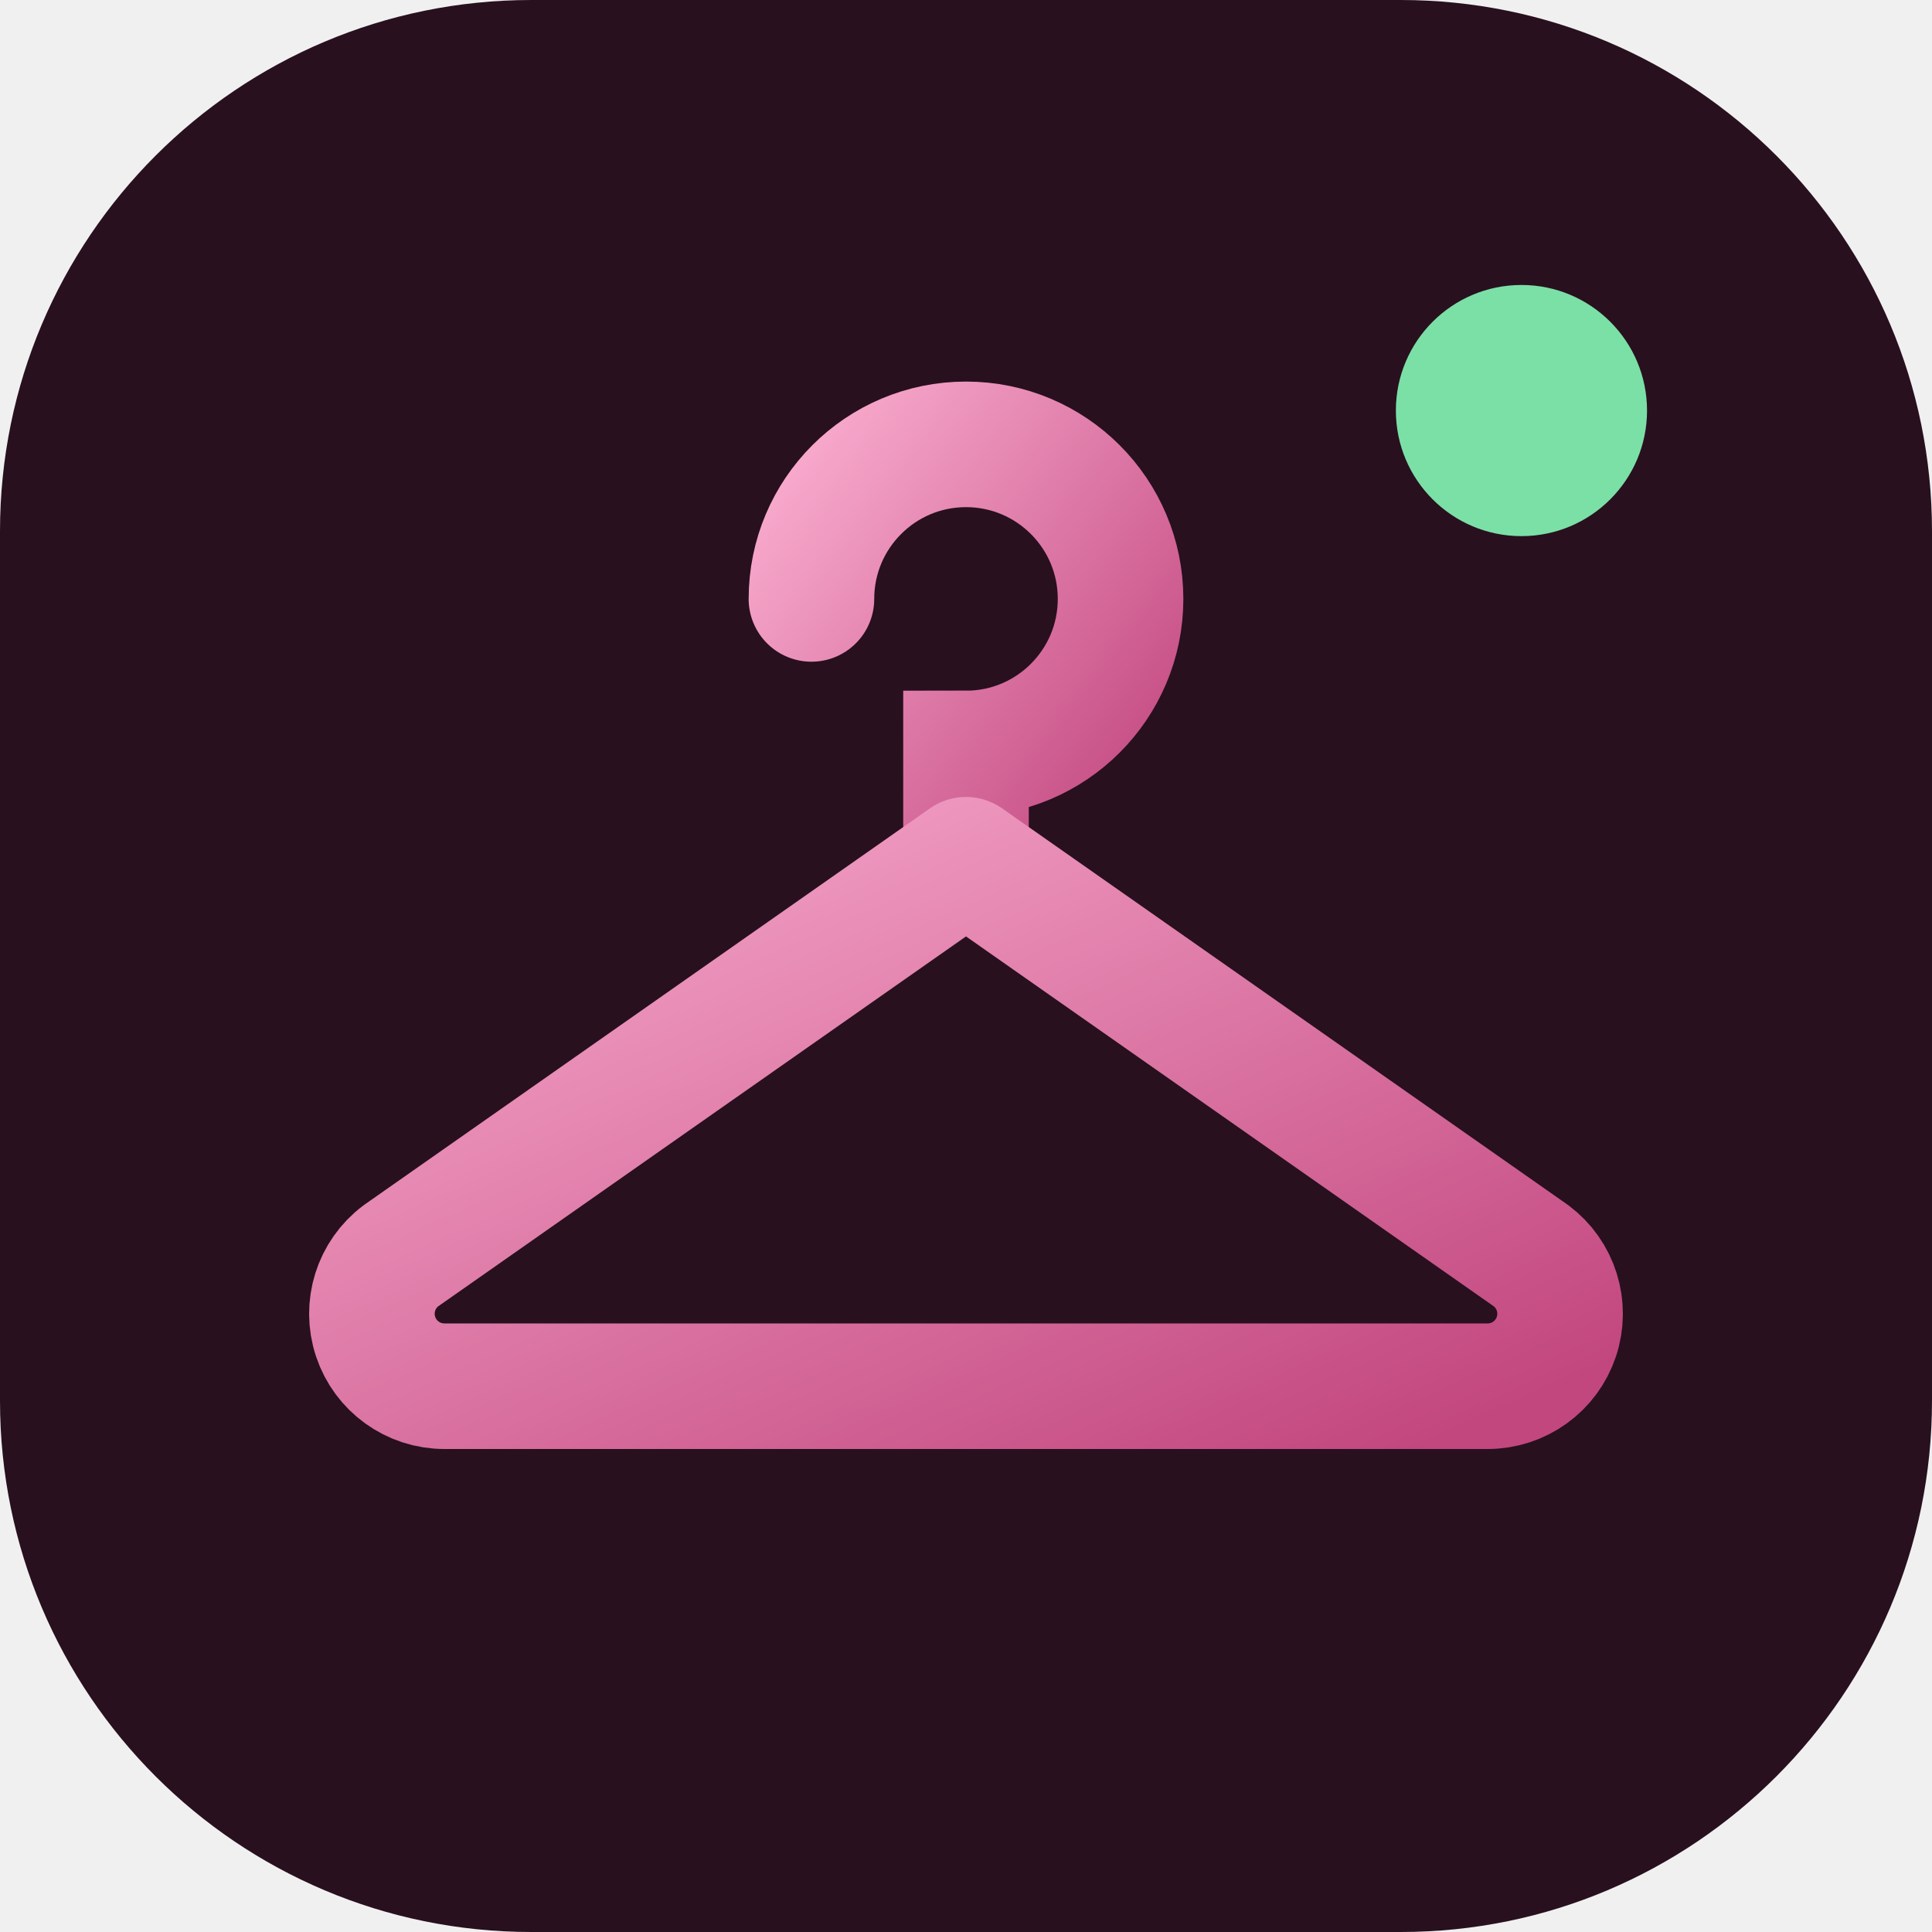
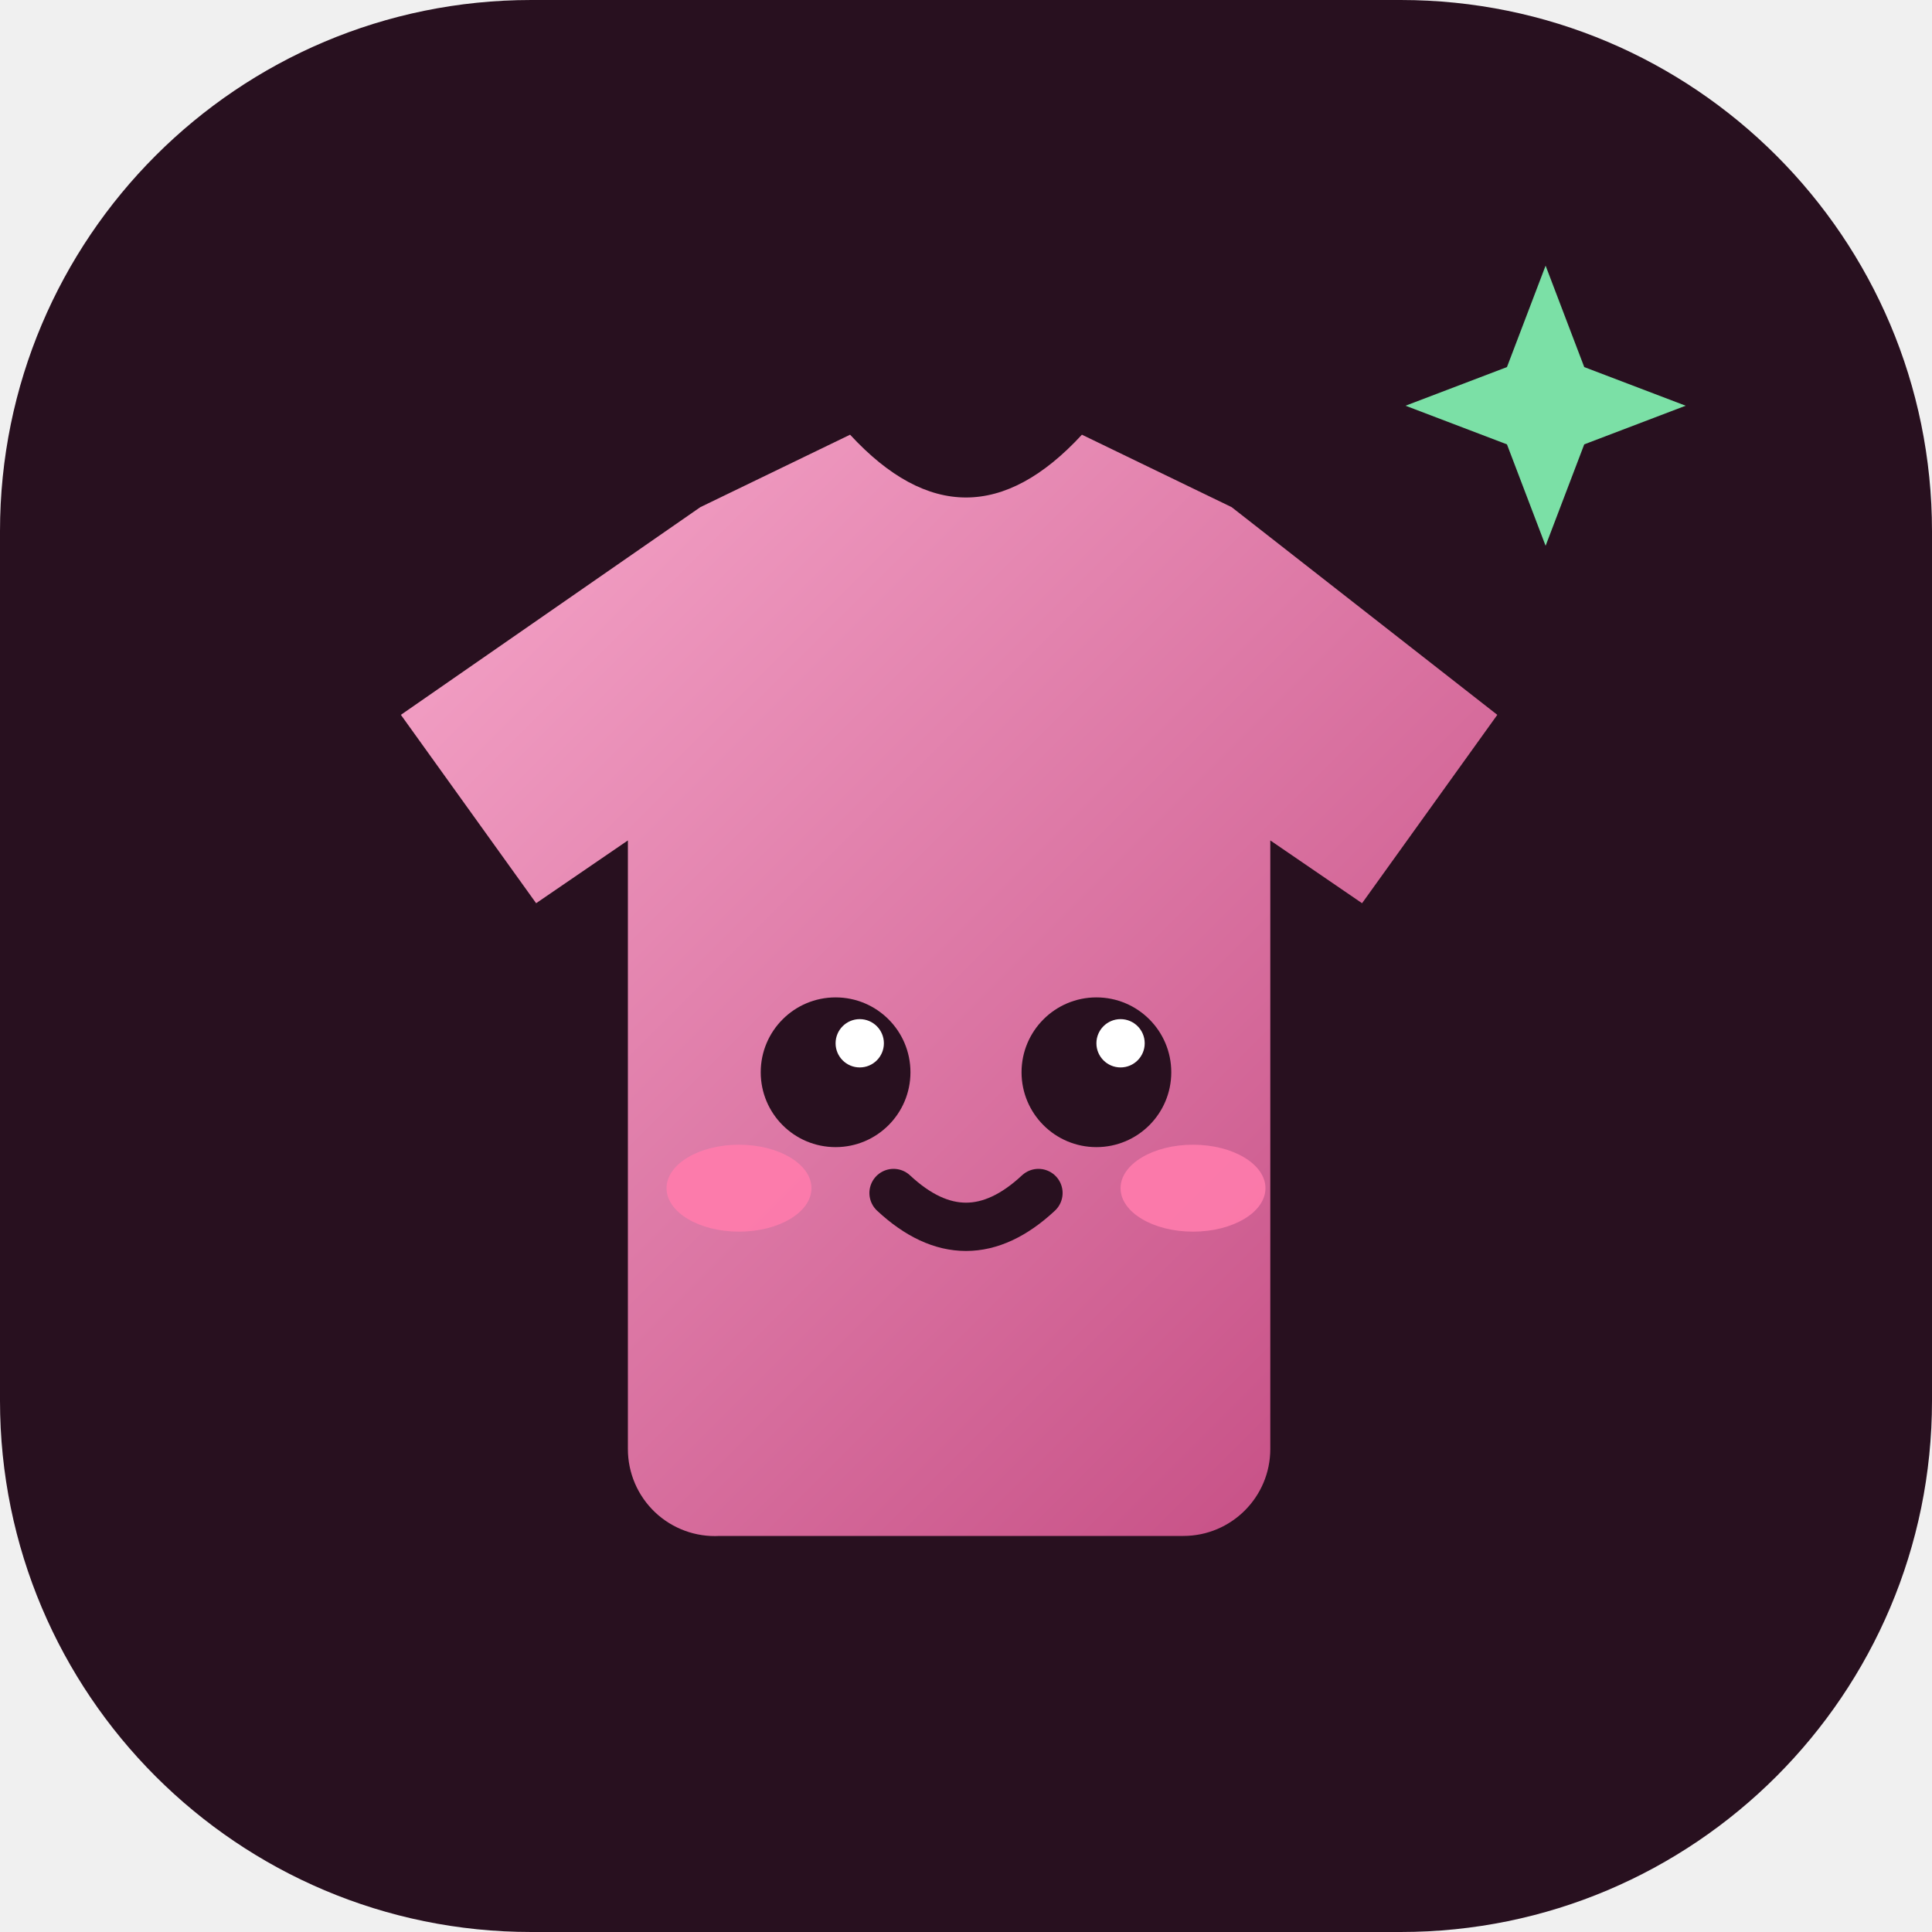
<svg xmlns="http://www.w3.org/2000/svg" viewBox="0 0 40 40">
  <defs>
    <linearGradient id="g" x1="0" y1="0" x2="1" y2="1">
      <stop offset="0" stop-color="#F7A8CB" />
      <stop offset="1" stop-color="#C2477F" />
    </linearGradient>
  </defs>
  <rect width="40" height="40" rx="11" fill="#28101F" />
-   <path d="M16.8 12.4a3.2 3.2 0 1 1 3.2 3.2v2.2" fill="none" stroke="url(#g)" stroke-width="2.6" stroke-linecap="round" />
-   <path d="M20 17.8 8.3 26a1.5 1.5 0 0 0 .9 2.7h21.6a1.5 1.5 0 0 0 .9-2.7Z" fill="none" stroke="url(#g)" stroke-width="2.6" stroke-linejoin="round" />
-   <circle cx="31.5" cy="8.5" r="2.6" fill="#7BE0A6" />
+   <path d="M14.5 10.5 17.6 9q2.4 2.6 4.8 0l3.1 1.5 5.5 4.3-2.8 3.9-1.9-1.3V30a1.8 1.8 0 0 1-1.8 1.8h-9.6A1.8 1.8 0 0 1 13 30V17.4l-1.9 1.3-2.8-3.9z" fill="url(#g)" />
+   <circle cx="17.3" cy="22.2" r="1.55" fill="#28101F" />
+   <circle cx="22.7" cy="22.2" r="1.55" fill="#28101F" />
+   <circle cx="17.8" cy="21.6" r=".5" fill="#fff" />
+   <circle cx="23.2" cy="21.6" r=".5" fill="#fff" />
+   <path d="M18.5 24.7q1.5 1.4 3 0" fill="none" stroke="#28101F" stroke-width="1" stroke-linecap="round" />
+   <ellipse cx="15.3" cy="24.6" rx="1.5" ry=".9" fill="#FF7BAC" opacity=".9" />
+   <ellipse cx="24.7" cy="24.6" rx="1.5" ry=".9" fill="#FF7BAC" opacity=".9" />
+   <path d="M32 5.5l.8 2.1 2.1.8-2.1.8-.8 2.1-.8-2.1-2.1-.8 2.1-.8z" fill="#7BE0A6" />
</svg>
